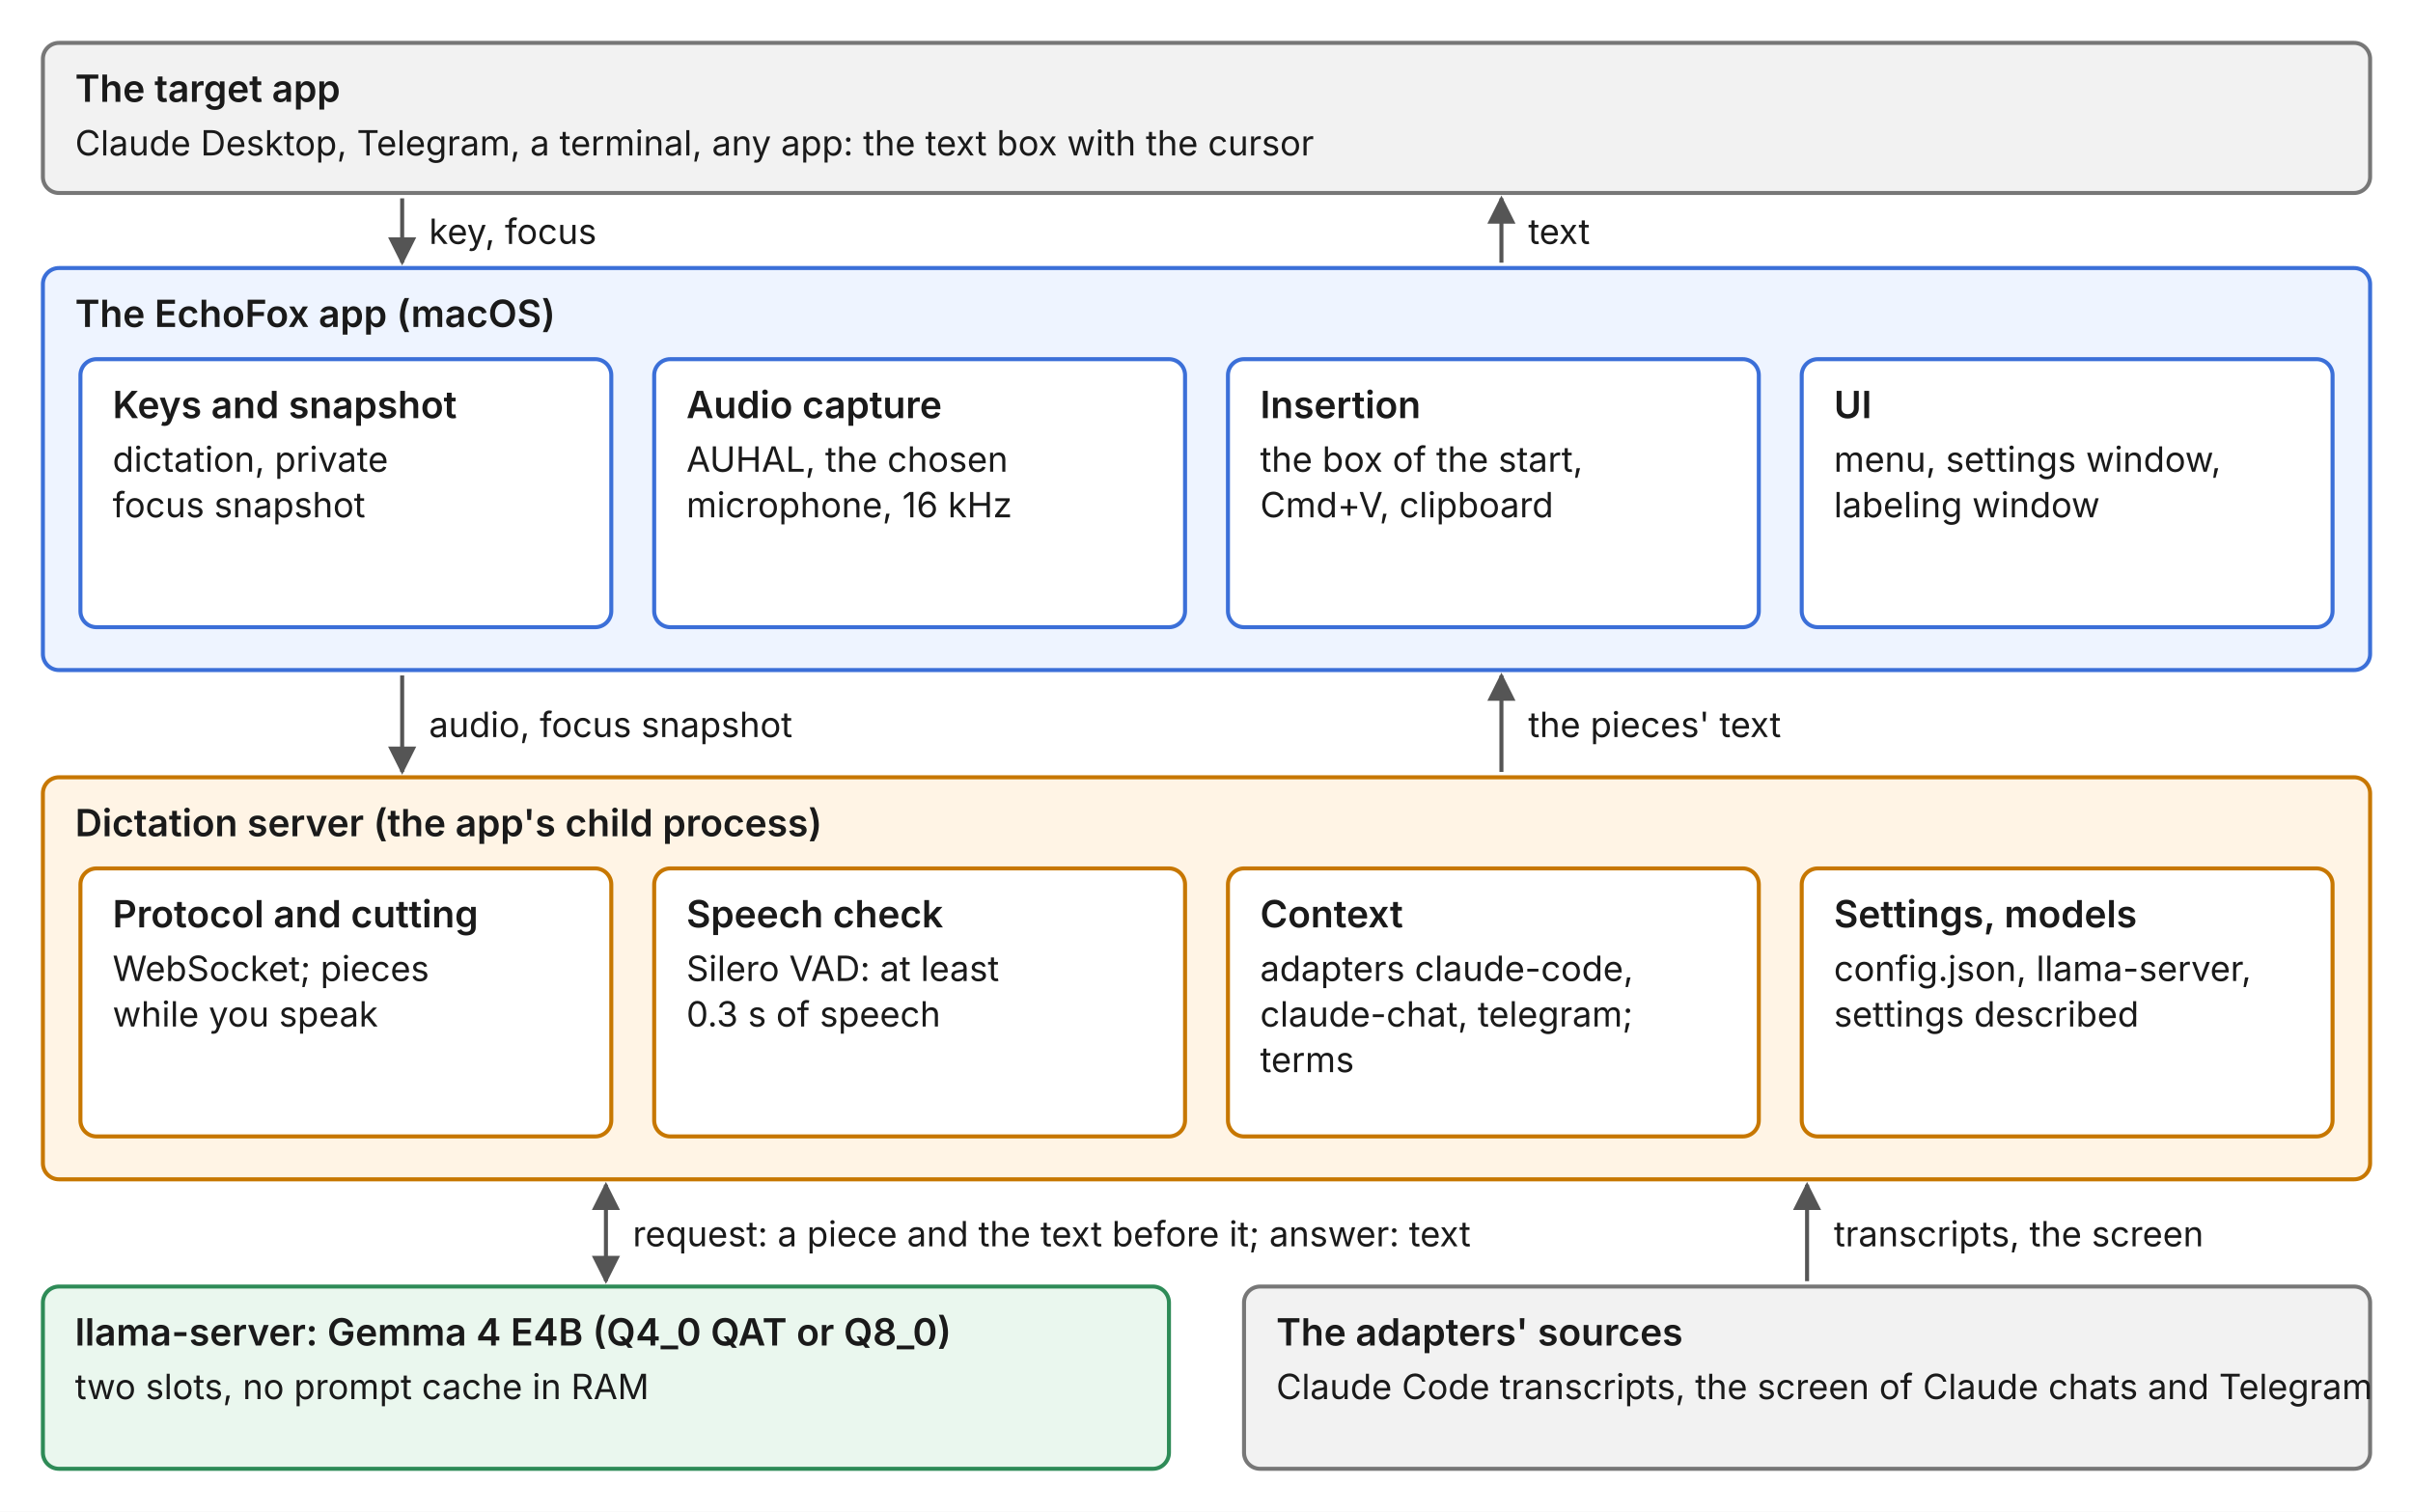
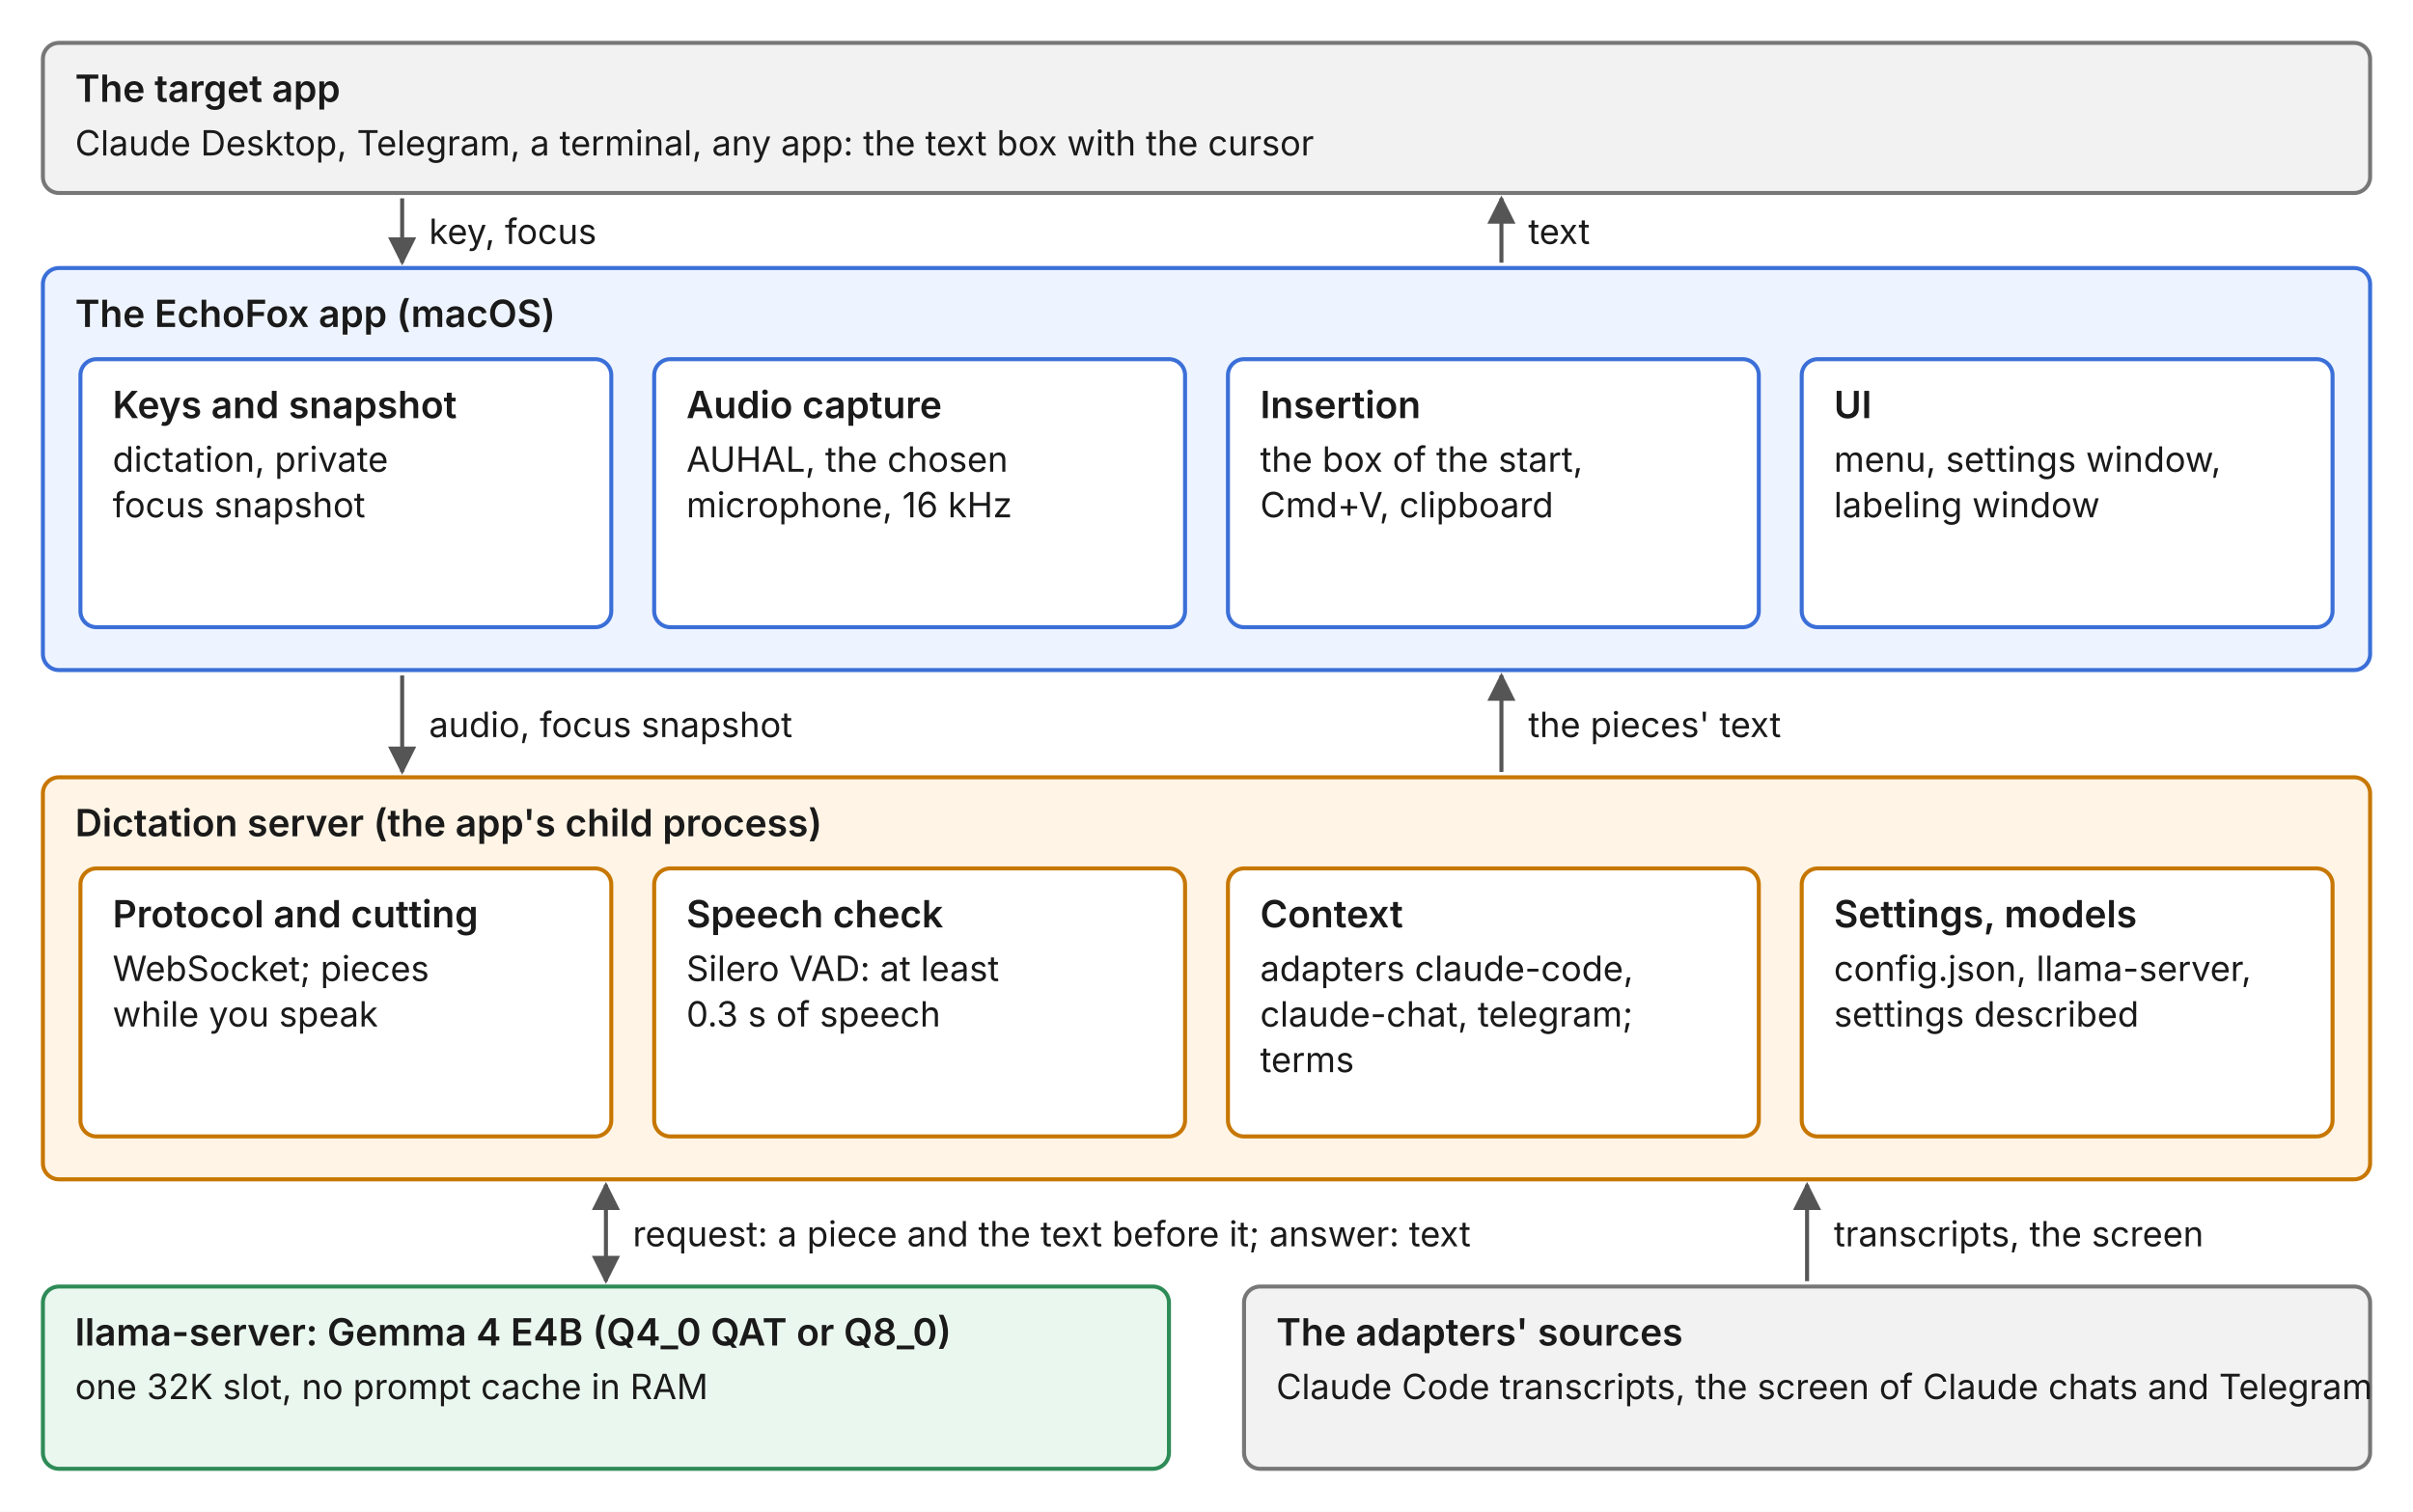
<svg xmlns="http://www.w3.org/2000/svg" viewBox="0 0 900 564" width="900" height="564">
  <rect width="100%" height="100%" fill="#ffffff" />
  <defs>
    <marker id="a" viewBox="0 0 10 10" refX="9" refY="5" markerWidth="7" markerHeight="7" orient="auto-start-reverse">
      <path d="M0 0L10 5L0 10z" fill="#555555" />
    </marker>
  </defs>
  <g font-family="system-ui, -apple-system, 'Segoe UI', sans-serif" font-size="13" fill="#1a1a1a">
    <rect x="16" y="16" width="868" height="56" rx="6" fill="#f2f2f2" stroke="#777777" stroke-width="1.5" />
    <text x="28" y="38" font-size="14" font-weight="600">The target app</text>
    <text x="28" y="58">Claude Desktop, Telegram, a terminal, any app: the text box with the cursor</text>
    <rect x="16" y="100" width="868" height="150" rx="6" fill="#eef4ff" stroke="#3b6fd8" stroke-width="1.5" />
    <text x="28" y="122" font-size="14" font-weight="600">The EchoFox app (macOS)</text>
    <rect x="30" y="134" width="198" height="100" rx="6" fill="#ffffff" stroke="#3b6fd8" stroke-width="1.5" />
    <text x="42" y="156" font-size="14" font-weight="600">Keys and snapshot</text>
    <text x="42" y="176">dictation, private</text>
    <text x="42" y="193">focus snapshot</text>
    <rect x="244" y="134" width="198" height="100" rx="6" fill="#ffffff" stroke="#3b6fd8" stroke-width="1.5" />
    <text x="256" y="156" font-size="14" font-weight="600">Audio capture</text>
    <text x="256" y="176">AUHAL, the chosen</text>
    <text x="256" y="193">microphone, 16 kHz</text>
    <rect x="458" y="134" width="198" height="100" rx="6" fill="#ffffff" stroke="#3b6fd8" stroke-width="1.5" />
    <text x="470" y="156" font-size="14" font-weight="600">Insertion</text>
    <text x="470" y="176">the box of the start,</text>
    <text x="470" y="193">Cmd+V, clipboard</text>
    <rect x="672" y="134" width="198" height="100" rx="6" fill="#ffffff" stroke="#3b6fd8" stroke-width="1.5" />
    <text x="684" y="156" font-size="14" font-weight="600">UI</text>
    <text x="684" y="176">menu, settings window,</text>
    <text x="684" y="193">labeling window</text>
    <rect x="16" y="290" width="868" height="150" rx="6" fill="#fff4e5" stroke="#c77700" stroke-width="1.5" />
    <text x="28" y="312" font-size="14" font-weight="600">Dictation server (the app's child process)</text>
    <rect x="30" y="324" width="198" height="100" rx="6" fill="#ffffff" stroke="#c77700" stroke-width="1.5" />
    <text x="42" y="346" font-size="14" font-weight="600">Protocol and cutting</text>
    <text x="42" y="366">WebSocket; pieces</text>
    <text x="42" y="383">while you speak</text>
    <rect x="244" y="324" width="198" height="100" rx="6" fill="#ffffff" stroke="#c77700" stroke-width="1.5" />
    <text x="256" y="346" font-size="14" font-weight="600">Speech check</text>
    <text x="256" y="366">Silero VAD: at least</text>
    <text x="256" y="383">0.3 s of speech</text>
    <rect x="458" y="324" width="198" height="100" rx="6" fill="#ffffff" stroke="#c77700" stroke-width="1.5" />
    <text x="470" y="346" font-size="14" font-weight="600">Context</text>
    <text x="470" y="366">adapters claude-code,</text>
    <text x="470" y="383">claude-chat, telegram;</text>
    <text x="470" y="400">terms</text>
    <rect x="672" y="324" width="198" height="100" rx="6" fill="#ffffff" stroke="#c77700" stroke-width="1.5" />
    <text x="684" y="346" font-size="14" font-weight="600">Settings, models</text>
    <text x="684" y="366">config.json, llama-server,</text>
    <text x="684" y="383">settings described</text>
    <rect x="16" y="480" width="420" height="68" rx="6" fill="#eaf7ee" stroke="#2e8b57" stroke-width="1.5" />
    <text x="28" y="502" font-size="14" font-weight="600">llama-server: Gemma 4 E4B (Q4_0 QAT or Q8_0)</text>
-     <text x="28" y="522">two slots, no prompt cache in RAM</text>
+     <text x="28" y="522">one 32K slot, no prompt cache in RAM</text>
    <rect x="464" y="480" width="420" height="68" rx="6" fill="#f2f2f2" stroke="#777777" stroke-width="1.5" />
    <text x="476" y="502" font-size="14" font-weight="600">The adapters' sources</text>
    <text x="476" y="522">Claude Code transcripts, the screen of Claude chats and Telegram</text>
    <line x1="150" y1="74" x2="150" y2="98" stroke="#555555" stroke-width="1.5" marker-end="url(#a)" />
    <text x="160" y="91">key, focus</text>
    <line x1="560" y1="98" x2="560" y2="74" stroke="#555555" stroke-width="1.5" marker-end="url(#a)" />
    <text x="570" y="91">text</text>
    <line x1="150" y1="252" x2="150" y2="288" stroke="#555555" stroke-width="1.5" marker-end="url(#a)" />
    <text x="160" y="275">audio, focus snapshot</text>
    <line x1="560" y1="288" x2="560" y2="252" stroke="#555555" stroke-width="1.5" marker-end="url(#a)" />
    <text x="570" y="275">the pieces' text</text>
    <line x1="226" y1="442" x2="226" y2="478" stroke="#555555" stroke-width="1.5" marker-start="url(#a)" marker-end="url(#a)" />
    <text x="236" y="465">request: a piece and the text before it; answer: text</text>
    <line x1="674" y1="478" x2="674" y2="442" stroke="#555555" stroke-width="1.5" marker-end="url(#a)" />
    <text x="684" y="465">transcripts, the screen</text>
  </g>
</svg>
